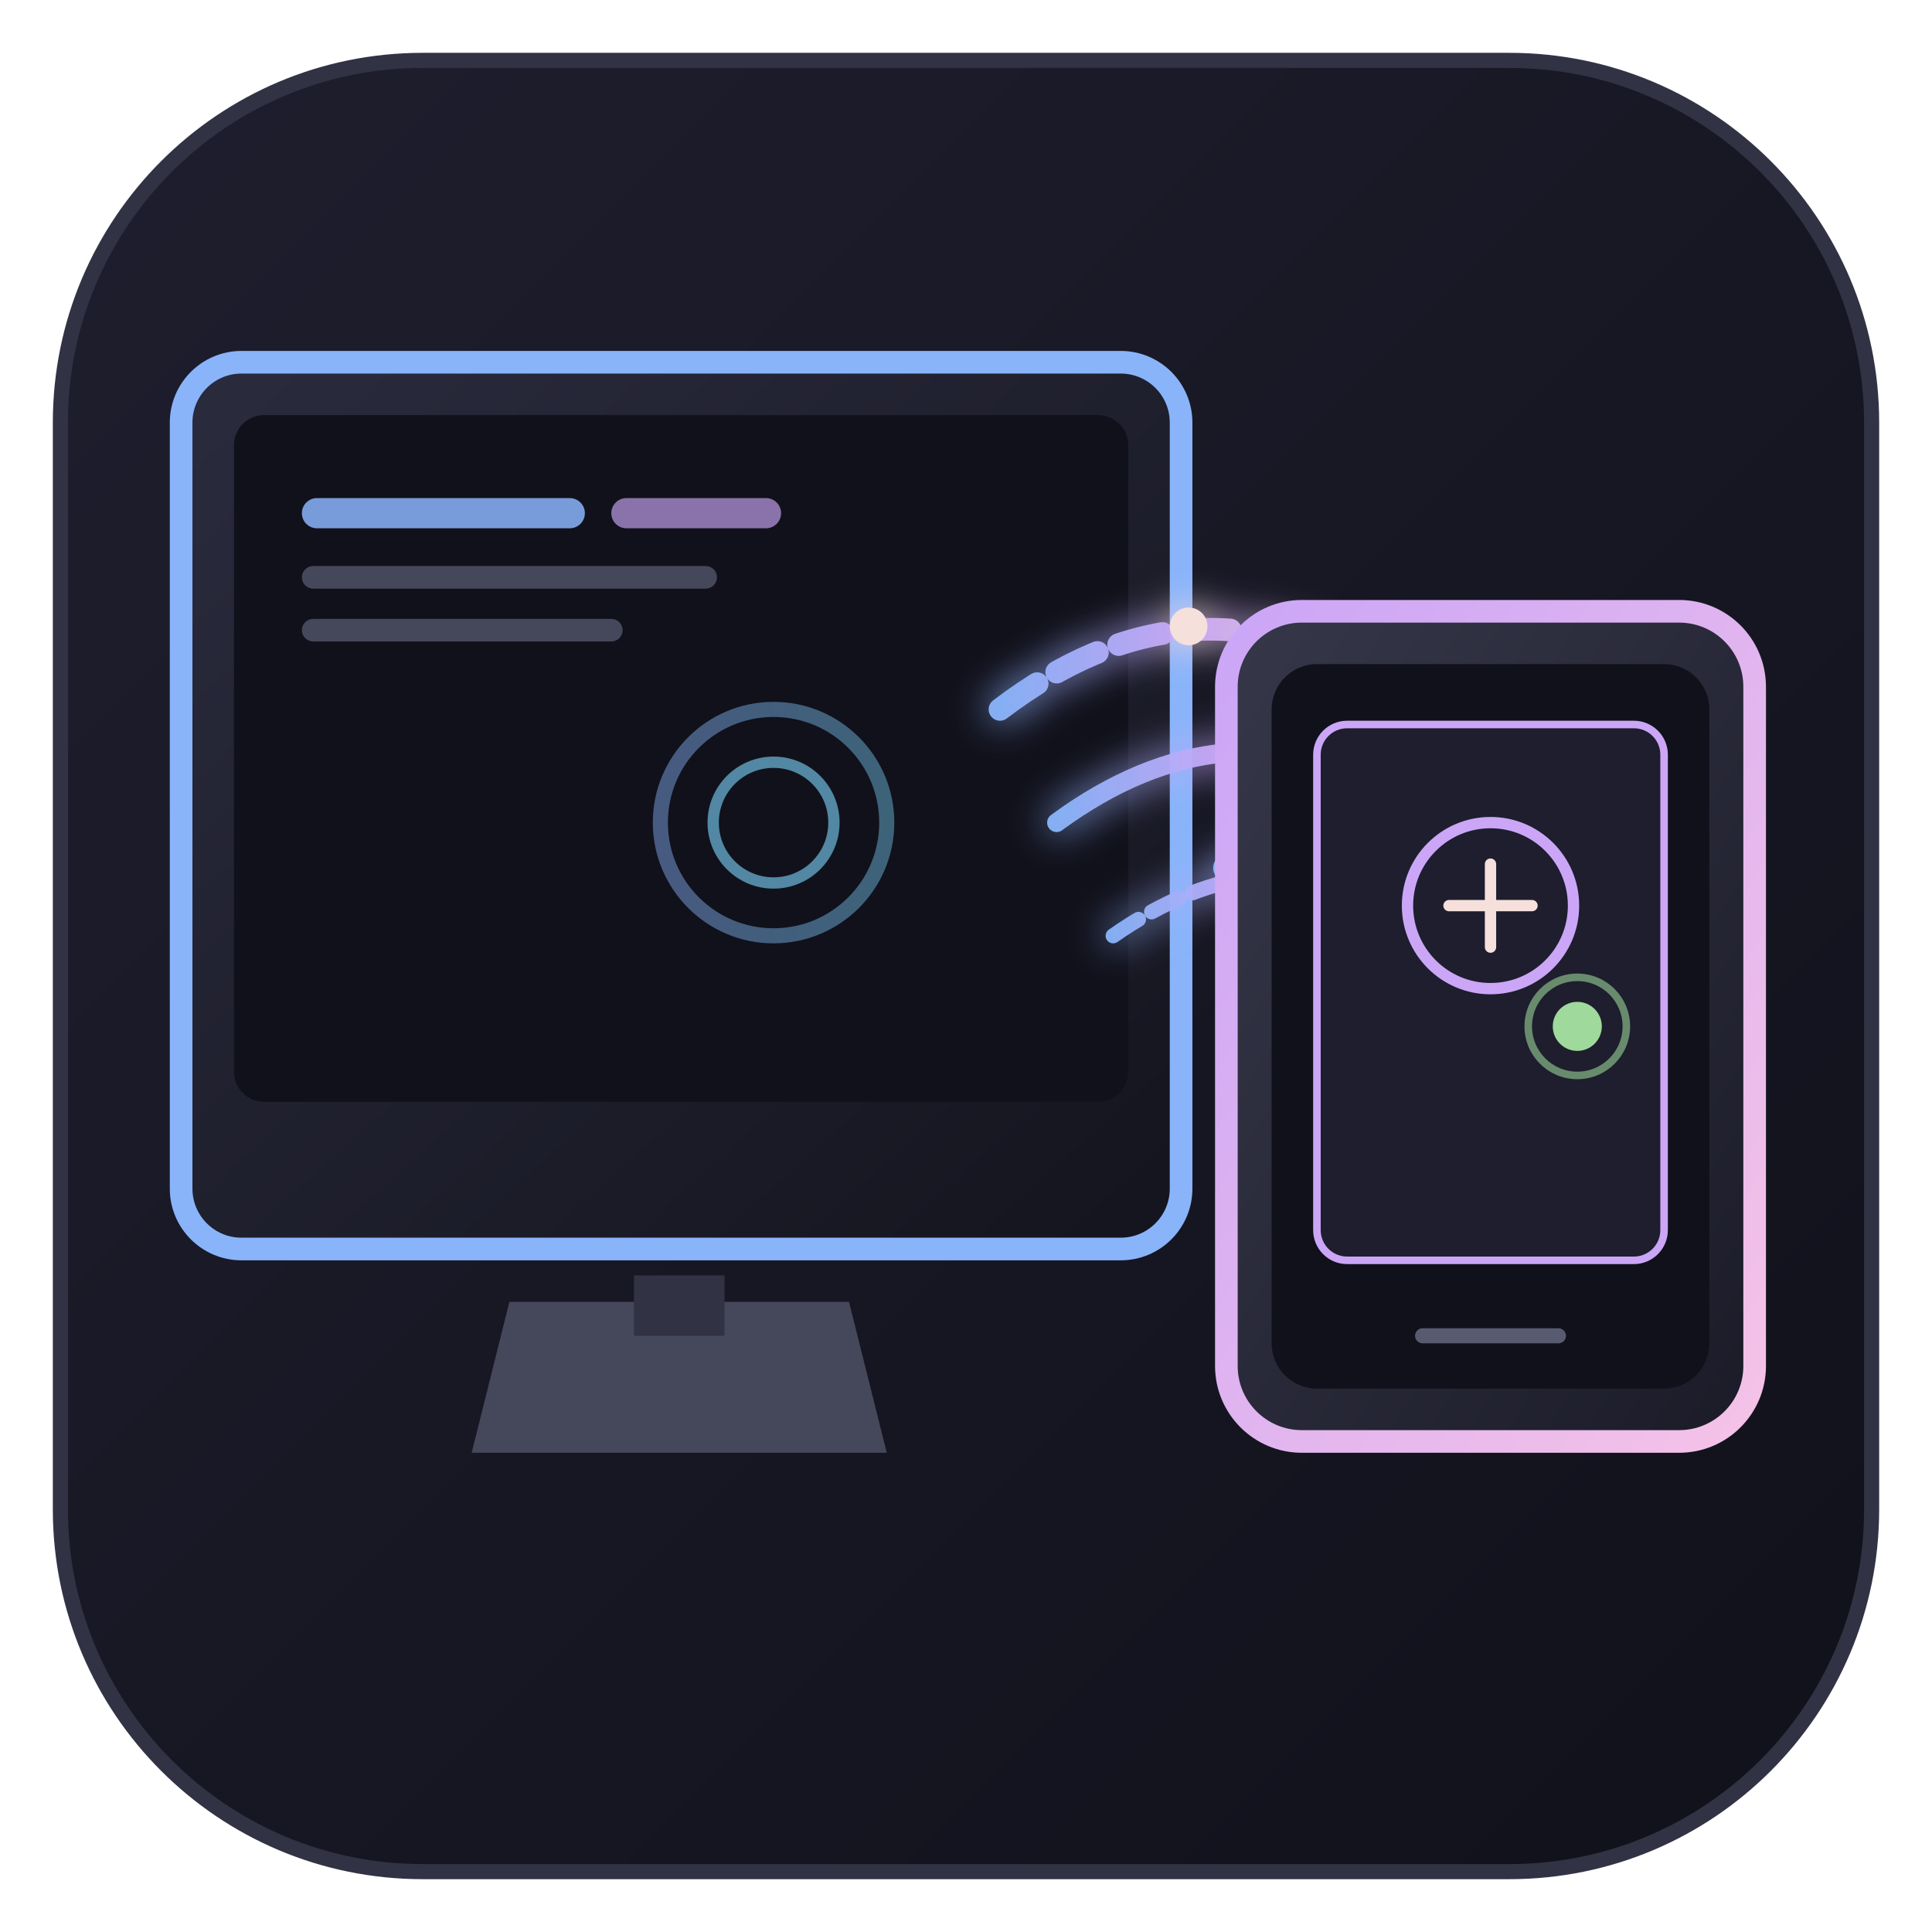
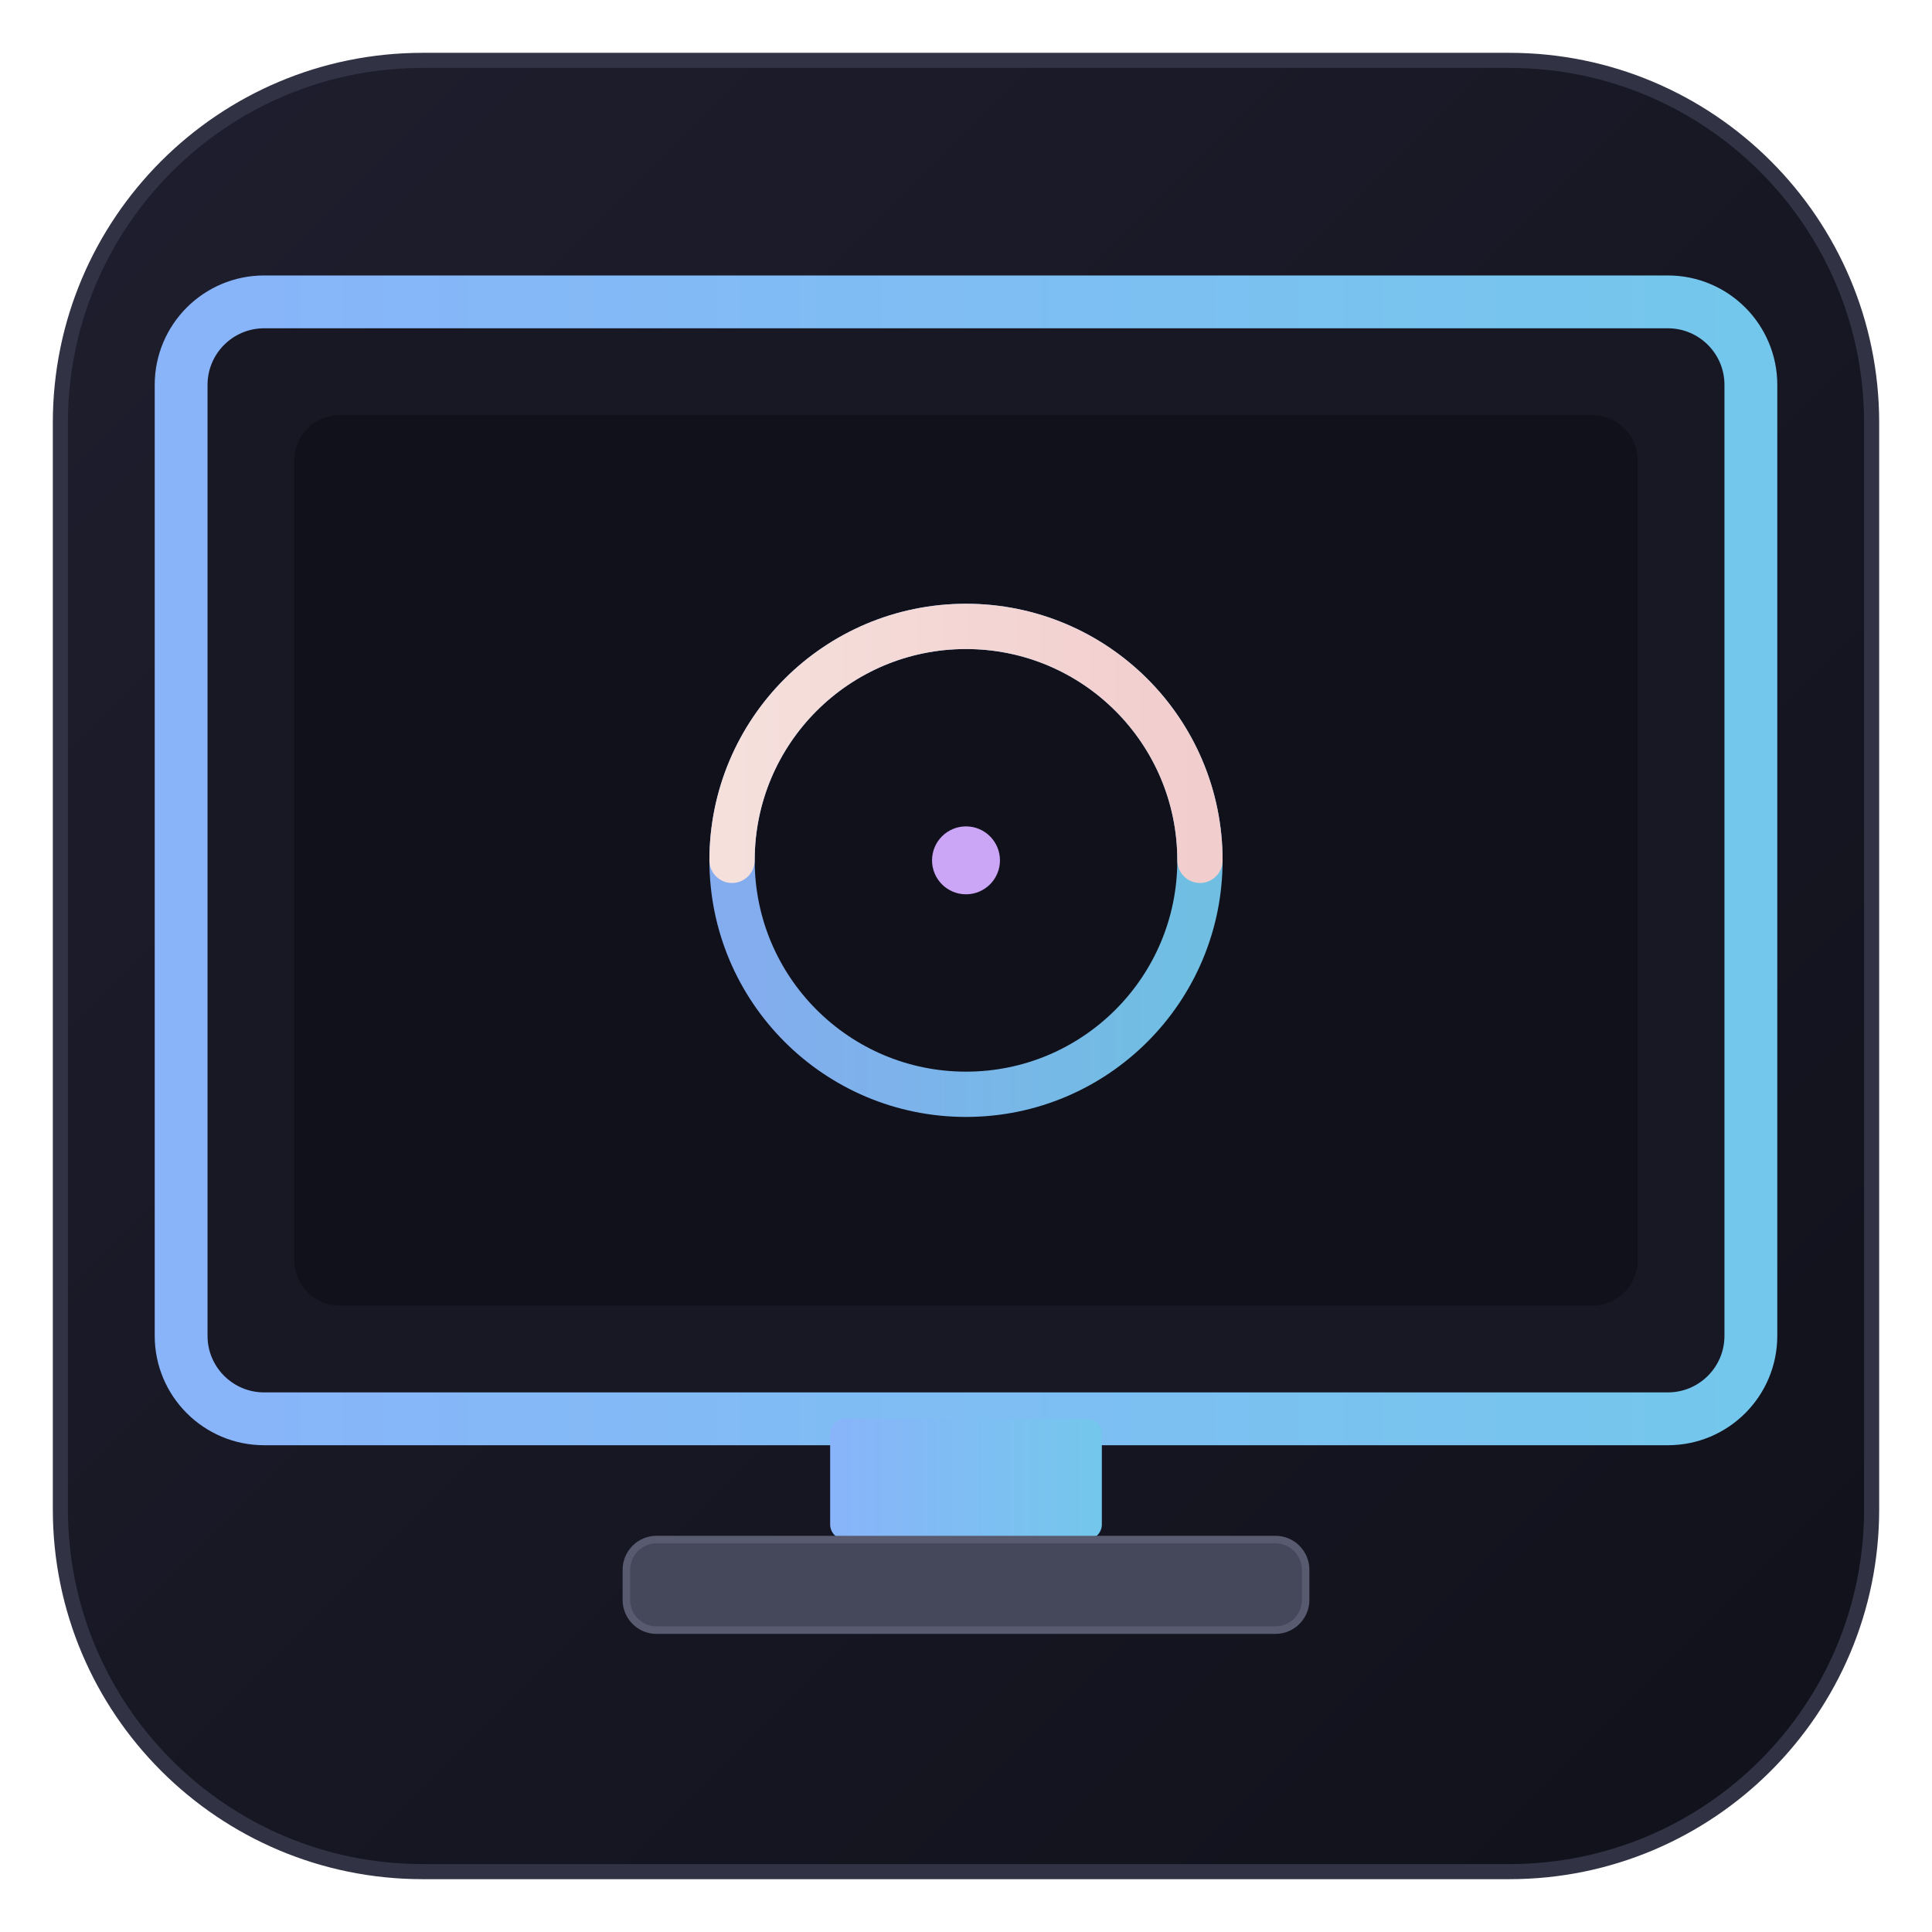
<svg xmlns="http://www.w3.org/2000/svg" viewBox="0 0 512 512" width="512" height="512">
  <defs>
    <linearGradient id="bgGrad" x1="0%" y1="0%" x2="100%" y2="100%">
      <stop offset="0%" stop-color="#1e1e2e" />
      <stop offset="100%" stop-color="#11111b" />
    </linearGradient>
-     <linearGradient id="mainMonitorGrad" x1="0%" y1="0%" x2="100%" y2="100%">
-       <stop offset="0%" stop-color="#2a2b3d" />
-       <stop offset="100%" stop-color="#14141e" />
-     </linearGradient>
-     <linearGradient id="secMonitorGrad" x1="0%" y1="0%" x2="100%" y2="100%">
-       <stop offset="0%" stop-color="#363749" />
-       <stop offset="100%" stop-color="#1b1b28" />
-     </linearGradient>
-     <linearGradient id="blueGlow" x1="0%" y1="0%" x2="100%" y2="0%">
+     <linearGradient id="blueAccent" x1="0%" y1="0%" x2="100%" y2="0%">
      <stop offset="0%" stop-color="#89b4fa" />
      <stop offset="100%" stop-color="#74c7ec" />
    </linearGradient>
-     <linearGradient id="mauveGlow" x1="0%" y1="0%" x2="100%" y2="100%">
-       <stop offset="0%" stop-color="#cba6f7" />
-       <stop offset="100%" stop-color="#f5c2e7" />
+     <linearGradient id="roseAccent" x1="0%" y1="0%" x2="100%" y2="0%">
+       <stop offset="0%" stop-color="#f5e0dc" />
+       <stop offset="100%" stop-color="#f2cdcd" />
    </linearGradient>
-     <linearGradient id="waveGrad" x1="0%" y1="0%" x2="100%" y2="0%">
-       <stop offset="0%" stop-color="#89b4fa" stop-opacity="0.95" />
-       <stop offset="50%" stop-color="#cba6f7" stop-opacity="0.95" />
-       <stop offset="100%" stop-color="#f5e0dc" stop-opacity="0.95" />
-     </linearGradient>
-     <filter id="glow" x="-20%" y="-20%" width="140%" height="140%">
-       <feGaussianBlur stdDeviation="5" result="blur" />
-       <feComposite in="SourceGraphic" in2="blur" operator="over" />
-     </filter>
  </defs>
  <rect x="16" y="16" width="480" height="480" rx="96" ry="96" fill="url(#bgGrad)" stroke="#313244" stroke-width="4" />
-   <g id="primary-monitor">
-     <path d="M125 385 L235 385 L225 345 L135 345 Z" fill="#45475a" />
-     <rect x="168" y="338" width="24" height="16" fill="#313244" />
-     <rect x="48" y="96" width="265" height="235" rx="16" ry="16" fill="url(#mainMonitorGrad)" stroke="#89b4fa" stroke-width="6" />
-     <rect x="62" y="110" width="237" height="182" rx="8" ry="8" fill="#11111b" />
-     <rect x="80" y="132" width="75" height="8" rx="4" fill="#89b4fa" opacity="0.85" />
-     <rect x="162" y="132" width="45" height="8" rx="4" fill="#cba6f7" opacity="0.65" />
-     <rect x="80" y="150" width="110" height="6" rx="3" fill="#45475a" />
-     <rect x="80" y="164" width="85" height="6" rx="3" fill="#45475a" />
-     <circle cx="205" cy="218" r="30" fill="none" stroke="url(#blueGlow)" stroke-width="4" opacity="0.45" />
-     <circle cx="205" cy="218" r="16" fill="none" stroke="#74c7ec" stroke-width="3" opacity="0.65" />
-   </g>
-   <g id="wireless-stream" filter="url(#glow)">
-     <path d="M 265 188 Q 315 150 365 180" fill="none" stroke="url(#waveGrad)" stroke-width="6" stroke-linecap="round" stroke-dasharray="12 6" />
-     <path d="M 280 218 Q 325 185 370 210" fill="none" stroke="url(#waveGrad)" stroke-width="5" stroke-linecap="round" />
-     <path d="M 295 248 Q 335 220 375 240" fill="none" stroke="url(#waveGrad)" stroke-width="4" stroke-linecap="round" stroke-dasharray="8 4" />
-     <circle cx="315" cy="166" r="5" fill="#f5e0dc" />
-     <circle cx="340" cy="198" r="4" fill="#a6e3a1" />
-     <circle cx="325" cy="230" r="3.5" fill="#89b4fa" />
-   </g>
-   <g id="secondary-device">
-     <rect x="325" y="162" width="140" height="220" rx="20" ry="20" fill="url(#secMonitorGrad)" stroke="url(#mauveGlow)" stroke-width="6" />
-     <rect x="337" y="176" width="116" height="192" rx="12" ry="12" fill="#11111b" />
-     <rect x="349" y="192" width="92" height="142" rx="8" ry="8" fill="#1e1e2e" stroke="#cba6f7" stroke-width="2" />
-     <circle cx="395" cy="240" r="22" fill="none" stroke="#cba6f7" stroke-width="3" />
-     <path d="M 384 240 L 406 240 M 395 229 L 395 251" fill="none" stroke="#f5e0dc" stroke-width="3" stroke-linecap="round" />
-     <circle cx="418" cy="272" r="6.5" fill="#a6e3a1" opacity="0.95" />
-     <circle cx="418" cy="272" r="13" fill="none" stroke="#a6e3a1" stroke-width="2" opacity="0.55" />
-     <rect x="375" y="352" width="40" height="4" rx="2" fill="#585b70" />
-   </g>
+   <rect x="48" y="80" width="416" height="296" rx="22" ry="22" fill="#181825" stroke="url(#blueAccent)" stroke-width="14" />
+   <rect x="78" y="110" width="356" height="236" rx="12" ry="12" fill="#11111b" />
+   <circle cx="256" cy="228" r="62" fill="none" stroke="url(#blueAccent)" stroke-width="12" opacity="0.95" />
+   <path d="M 194 228 A 62 62 0 0 1 318 228" fill="none" stroke="url(#roseAccent)" stroke-width="12" stroke-linecap="round" />
+   <circle cx="256" cy="228" r="9" fill="#cba6f7" />
+   <rect x="220" y="376" width="72" height="32" fill="url(#blueAccent)" rx="4" ry="4" />
+   <rect x="166" y="408" width="180" height="24" rx="8" ry="8" fill="#45475a" stroke="#585b70" stroke-width="2" />
</svg>
